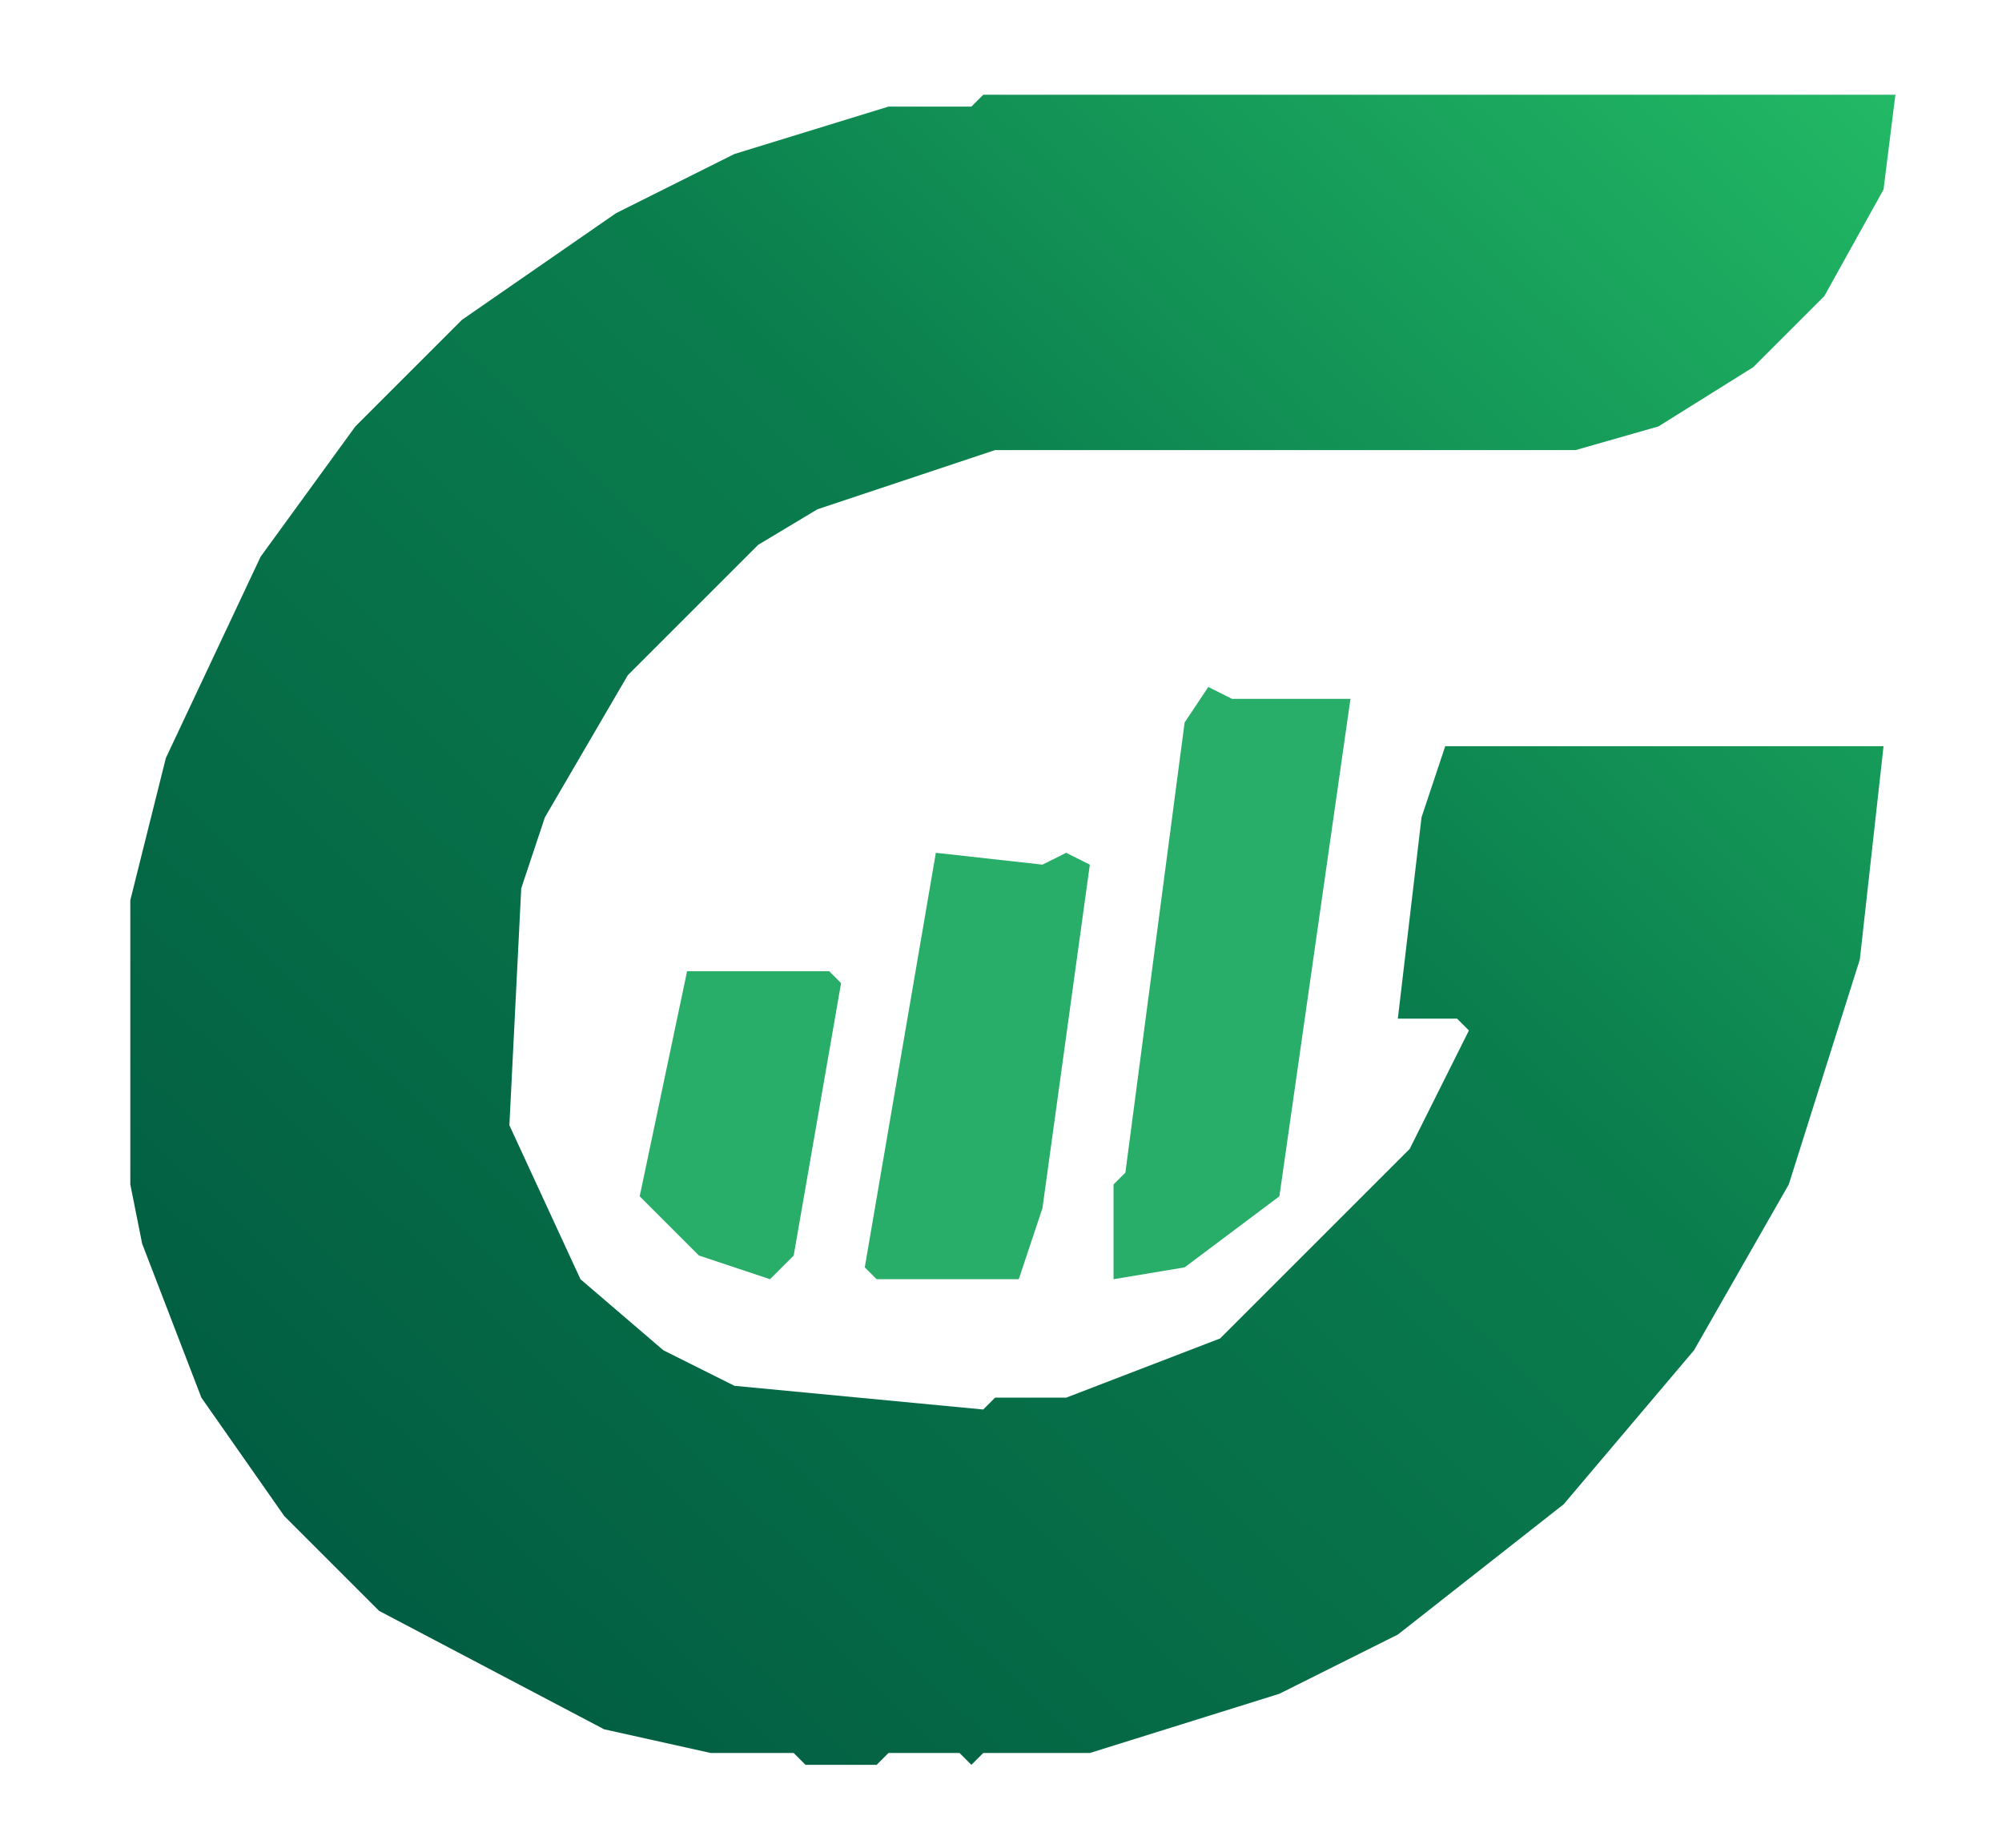
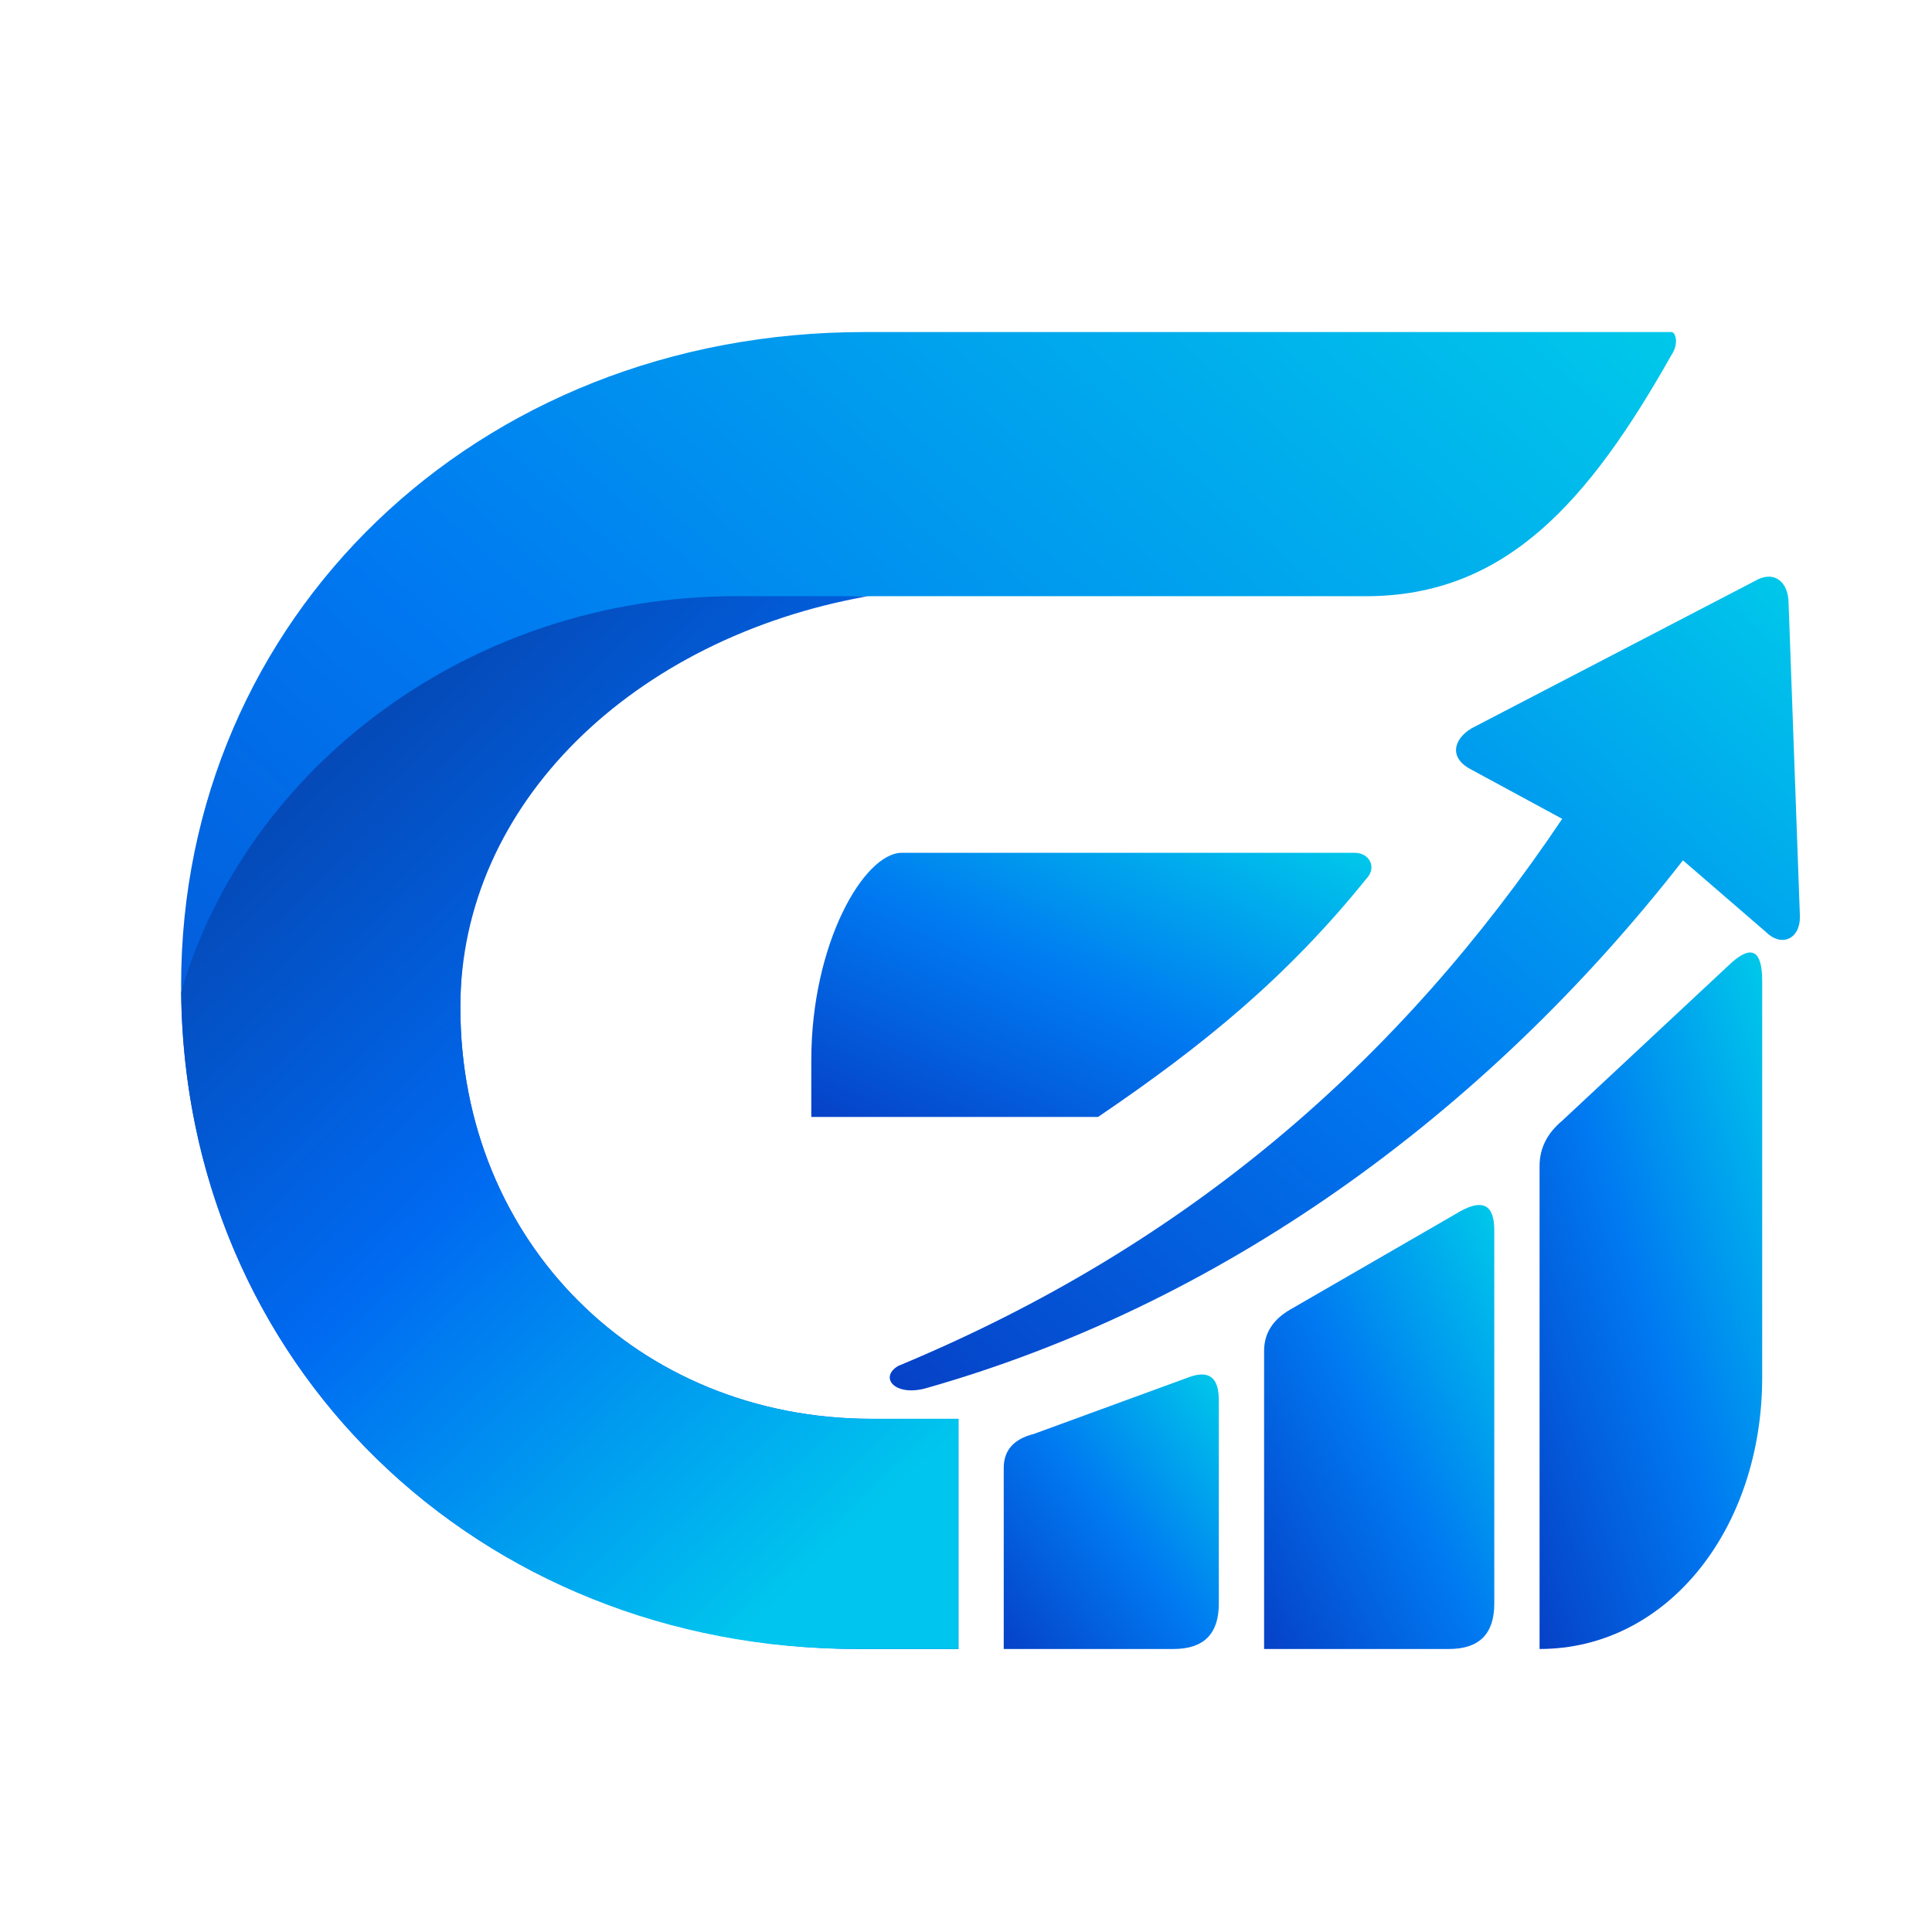
- <svg xmlns="http://www.w3.org/2000/svg" viewBox="0 0 169 156" role="img" aria-labelledby="logoTitle">
+ <svg xmlns="http://www.w3.org/2000/svg" viewBox="0 0 512 512" role="img" aria-labelledby="title">
  <defs>
-     <linearGradient id="brand-gradient" x1="0" y1="1" x2="1" y2="0">
-       <stop offset="0" stop-color="#00563F" />
-       <stop offset=".60" stop-color="#0A7D4D" />
-       <stop offset="1" stop-color="#22B965" />
+     <linearGradient id="g" x1="0" y1="1" x2="1" y2="0">
+       <stop stop-color="#0641C7" />
+       <stop offset=".48" stop-color="#0079F1" />
+       <stop offset="1" stop-color="#00C9EA" />
+     </linearGradient>
+     <linearGradient id="fold" x1="0" y1="0" x2=".7" y2="1">
+       <stop stop-color="#073899" />
+       <stop offset=".55" stop-color="#006AF1" />
+       <stop offset="1" stop-color="#00C5EE" />
    </linearGradient>
  </defs>
-   <path d="M160 8 L83 8 L82 9 L75 9 L62 13 L52 18 L39 27 L30 36 L22 47 L14 64 L11 76 L11 100 L12 105 L17 118 L24 128 L32 136 L51 146 L60 148 L67 148 L68 149 L74 149 L75 148 L81 148 L82 149 L83 148 L92 148 L108 143 L118 138 L132 127 L143 114 L151 100 L157 81 L159 63 L122 63 L120 69 L118 86 L123 86 L124 87 L119 97 L103 113 L90 118 L84 118 L83 119 L62 117 L56 114 L49 108 L43 95 L44 75 L46 69 L53 57 L64 46 L69 43 L84 38 L133 38 L140 36 L148 31 L154 25 L159 16Z" fill="url(#brand-gradient)" />
-   <path d="M114 59 L104 59 L102 58 L100 61 L95 99 L94 100 L94 108 L100 107 L108 101Z" fill="#28AE69" />
-   <path d="M79 72 L73 107 L74 108 L86 108 L88 102 L92 73 L90 72 L88 73Z" fill="#28AE69" />
-   <path d="M58 82 L54 101 L59 106 L65 108 L67 106 L71 83 L70 82Z" fill="#28AE69" />
+   <g transform="translate(0 43)">
+     <path fill="url(#g)" d="M443 45H229C126 45 48 121 48 218c0 100 78 176 180 176h26v-61h-23c-62 0-109-47-109-109s48-109 109-109h131c37 0 59-25 81-64 2-3 1-6 0-6Z" />
+     <path fill="url(#fold)" d="M230 115C168 126 122 170 122 224c0 62 47 109 109 109h23v61h-27C127 394 49 319 48 220c17-59 76-105 147-105Z" />
+     <path fill="url(#g)" d="M239 183h120c4 0 6 4 3 7-21 26-43 44-71 63h-76v-15c0-31 14-55 24-55Z" />
+     <path fill="url(#g)" d="M238 319c77-32 133-81 176-145l-24-13c-6-3-5-8 0-11l75-39c5-3 9 0 9 6l3 83c0 6-5 8-9 4l-22-19c-53 68-123 118-201 140-8 2-12-3-7-6Z" />
+     <path fill="url(#g)" d="M266 346q0-7 8-9l41-15q8-3 8 6v54q0 12-12 12h-45Z" />
+     <path fill="url(#g)" d="M335 315q0-7 7-11l45-26q9-5 9 5v99q0 12-12 12h-49Z" />
+     <path fill="url(#g)" d="M408 266q0-7 6-12l45-42q8-7 8 5v105c0 40-25 72-59 72Z" />
+   </g>
</svg>
